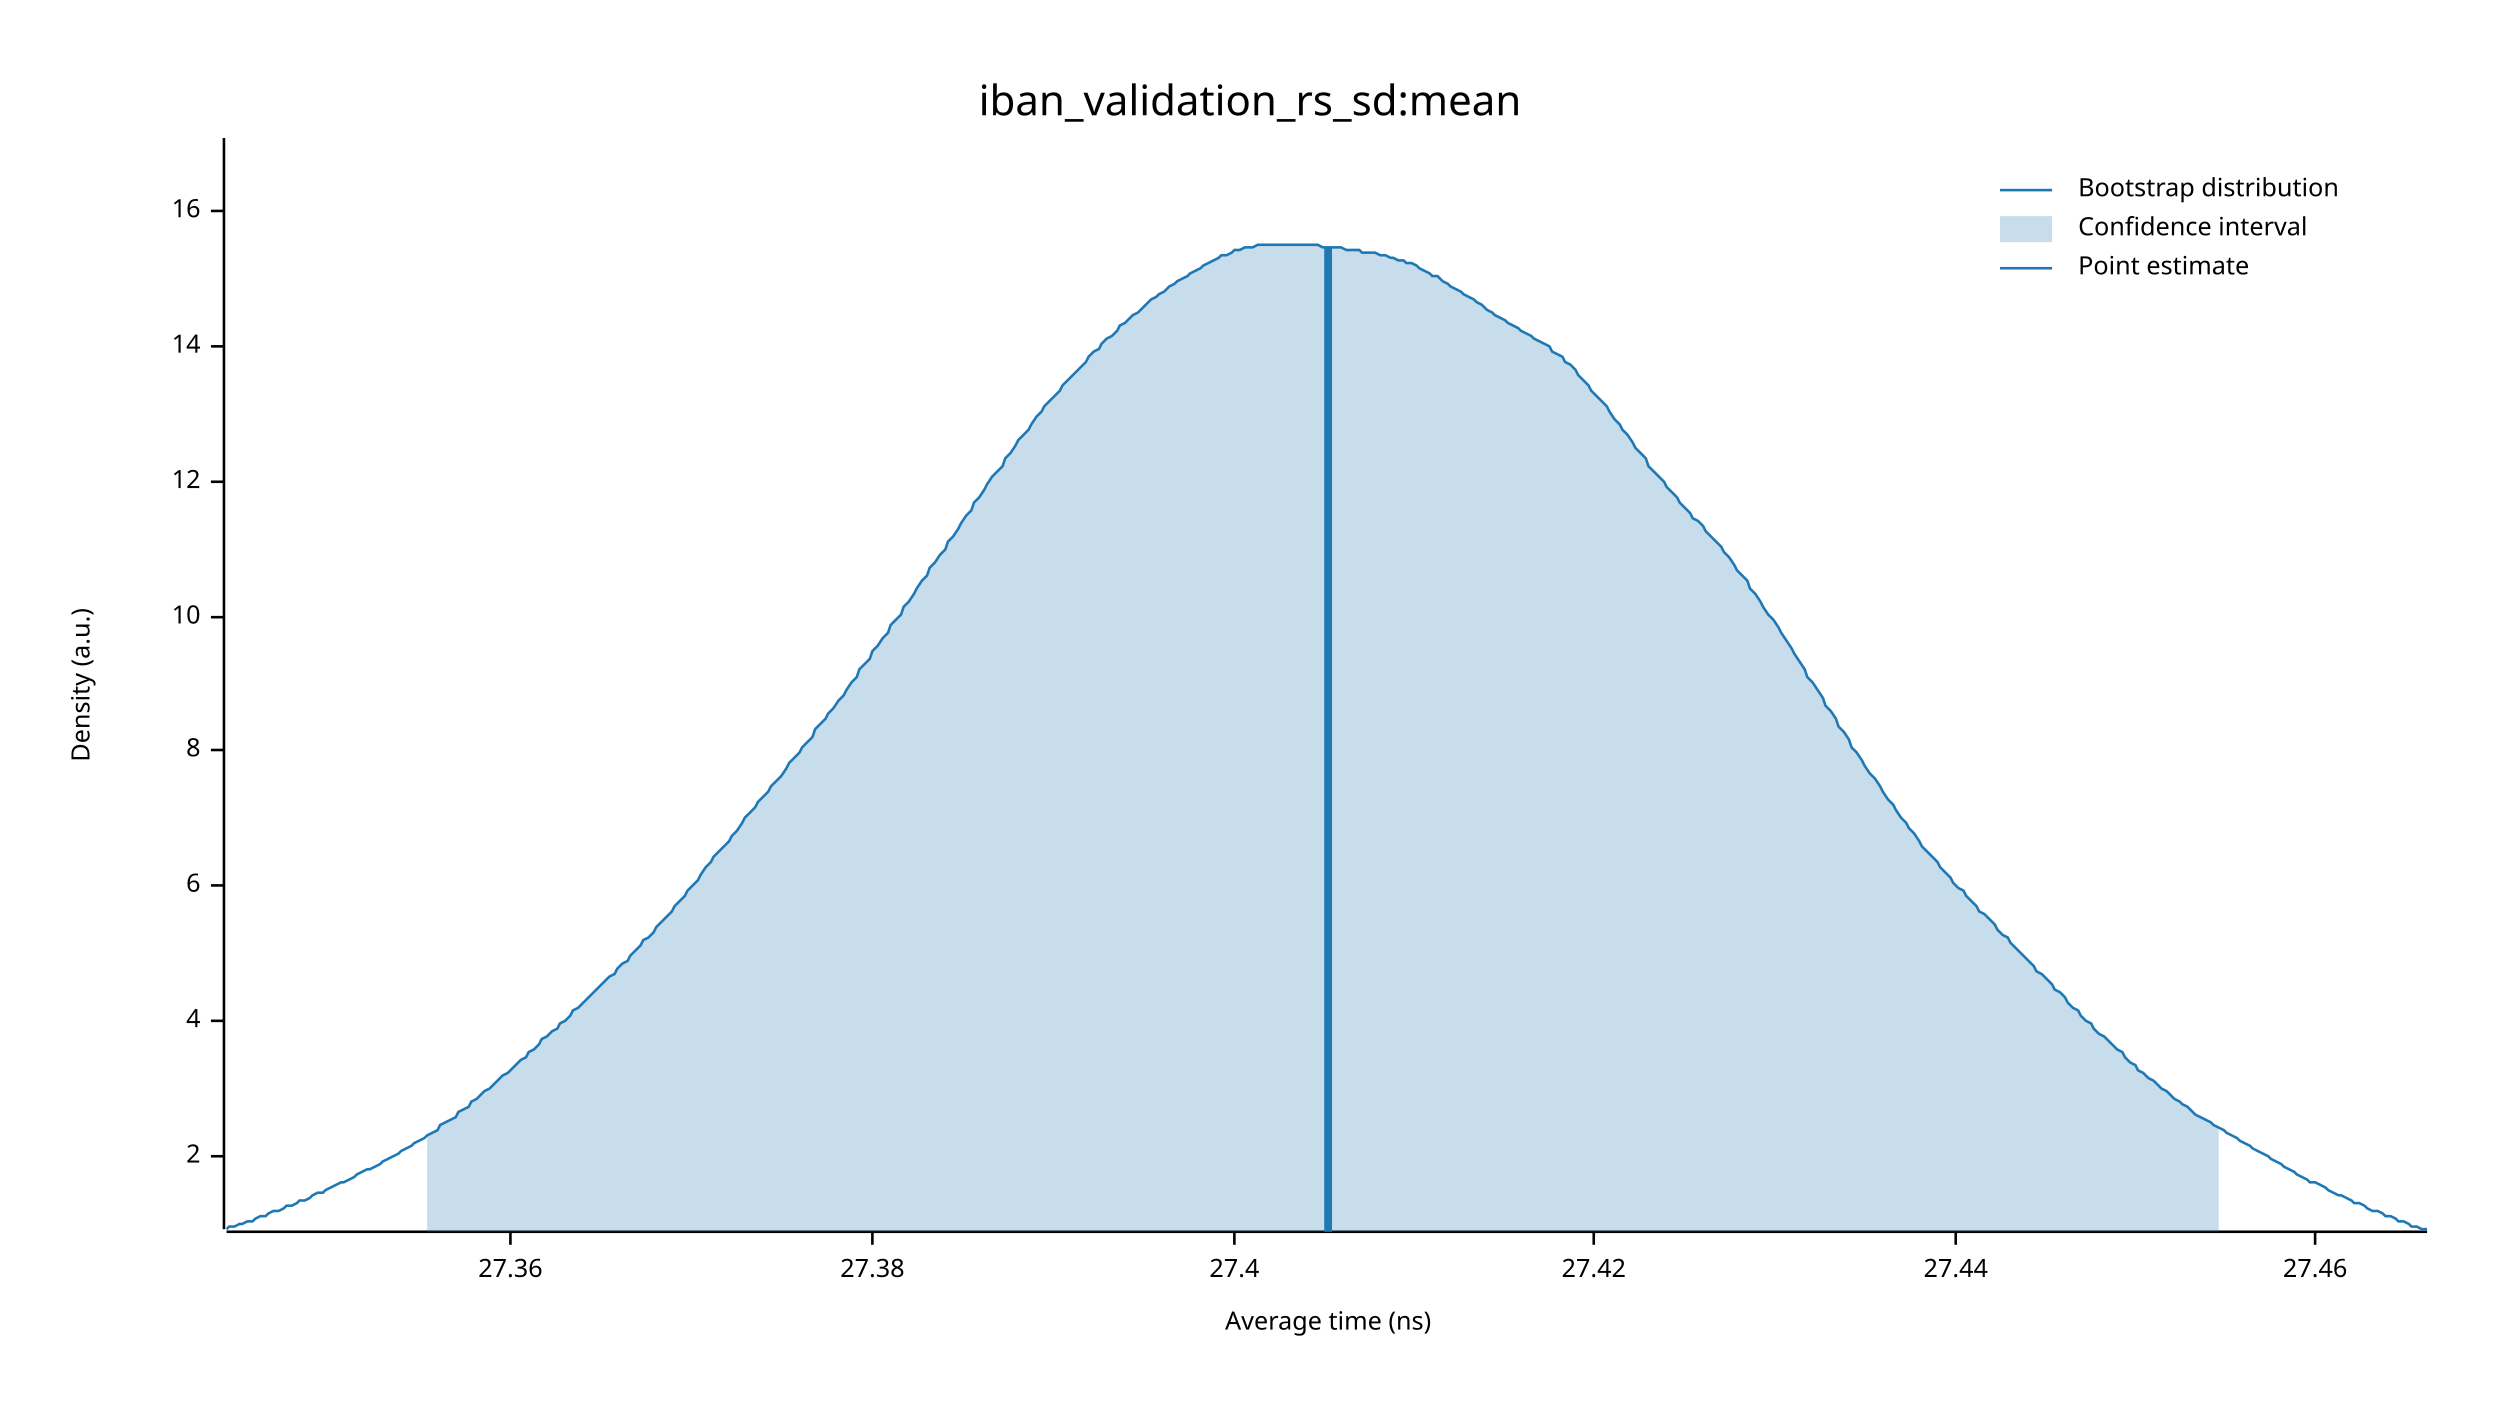
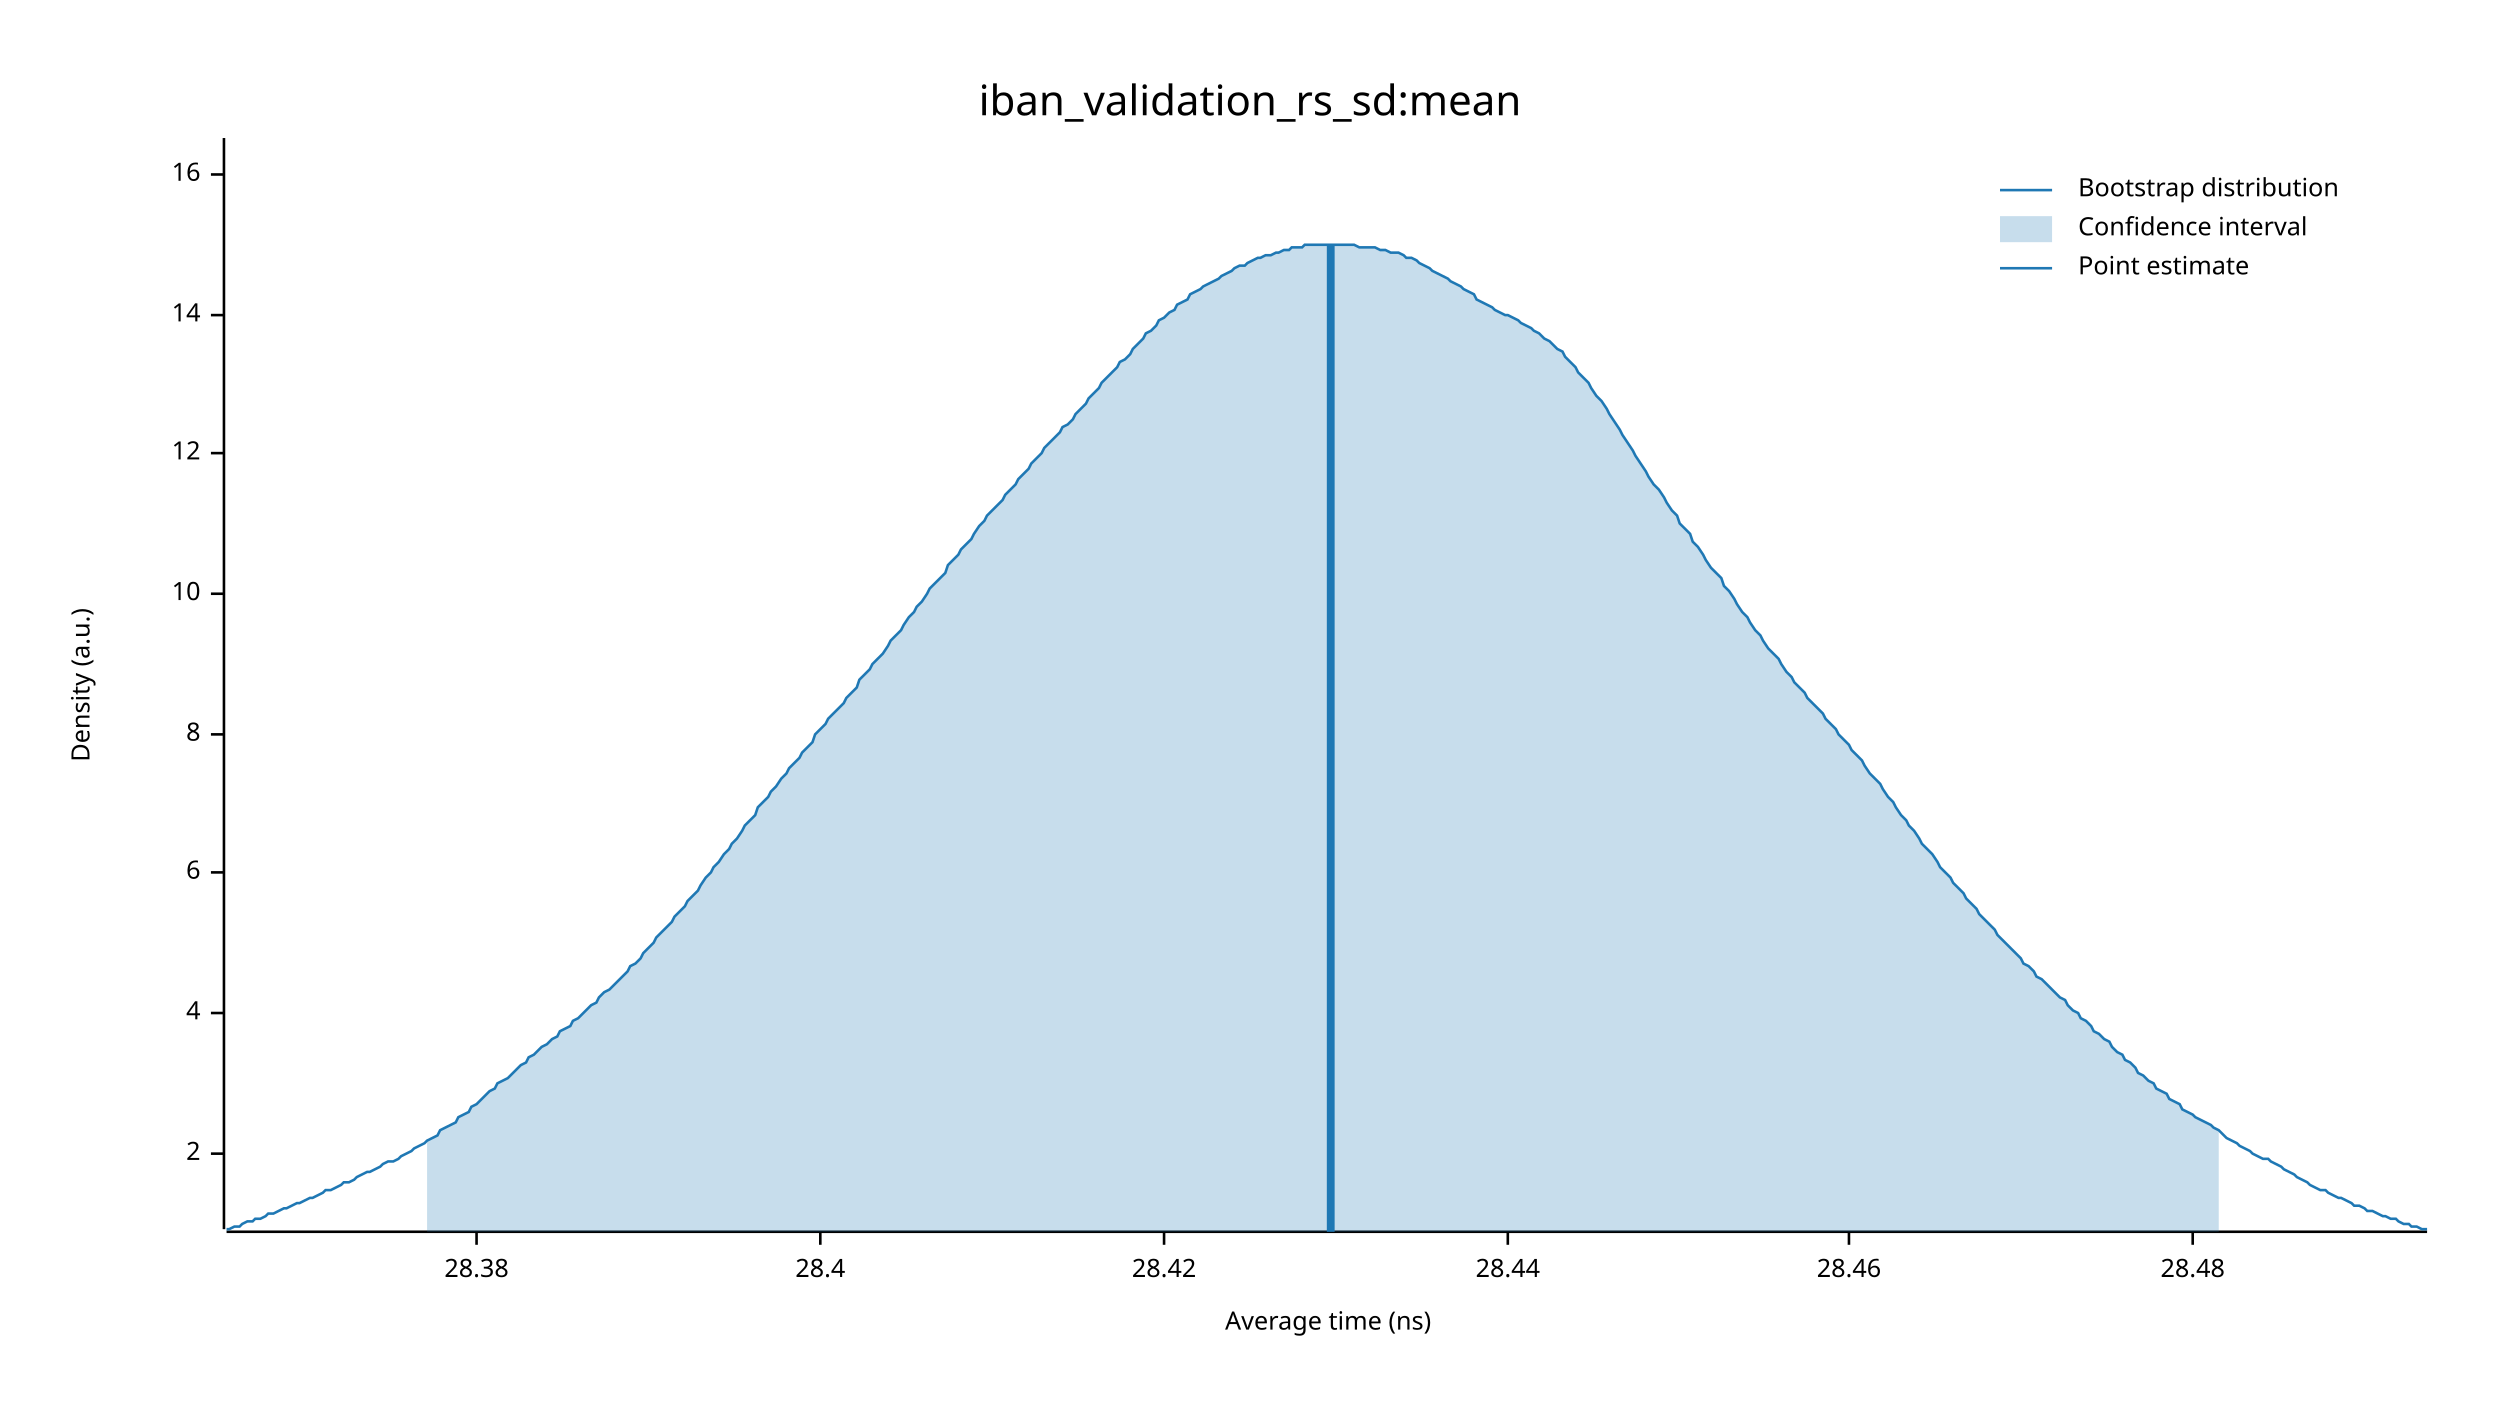
<svg xmlns="http://www.w3.org/2000/svg" width="960" height="540" viewBox="0 0 960 540">
  <text x="480" y="32" dy="0.76em" text-anchor="middle" font-family="sans-serif" font-size="16.129" opacity="1" fill="#000000">
iban_validation_rs_sd:mean
</text>
  <text x="27" y="263" dy="0.76em" text-anchor="middle" font-family="sans-serif" font-size="9.677" opacity="1" fill="#000000" transform="rotate(270, 27, 263)">
Density (a.u.)
</text>
  <text x="510" y="513" dy="-0.5ex" text-anchor="middle" font-family="sans-serif" font-size="9.677" opacity="1" fill="#000000">
Average time (ns)
</text>
  <polyline fill="none" opacity="1" stroke="#000000" stroke-width="1" points="86,53 86,472 " />
-   <text x="77" y="444" dy="0.5ex" text-anchor="end" font-family="sans-serif" font-size="9.677" opacity="1" fill="#000000">
+   <text x="77" y="443" dy="0.5ex" text-anchor="end" font-family="sans-serif" font-size="9.677" opacity="1" fill="#000000">
2
</text>
-   <polyline fill="none" opacity="1" stroke="#000000" stroke-width="1" points="81,444 86,444 " />
-   <text x="77" y="392" dy="0.5ex" text-anchor="end" font-family="sans-serif" font-size="9.677" opacity="1" fill="#000000">
+   <polyline fill="none" opacity="1" stroke="#000000" stroke-width="1" points="81,443 86,443 " />
+   <text x="77" y="389" dy="0.5ex" text-anchor="end" font-family="sans-serif" font-size="9.677" opacity="1" fill="#000000">
4
</text>
-   <polyline fill="none" opacity="1" stroke="#000000" stroke-width="1" points="81,392 86,392 " />
-   <text x="77" y="340" dy="0.5ex" text-anchor="end" font-family="sans-serif" font-size="9.677" opacity="1" fill="#000000">
+   <polyline fill="none" opacity="1" stroke="#000000" stroke-width="1" points="81,389 86,389 " />
+   <text x="77" y="335" dy="0.5ex" text-anchor="end" font-family="sans-serif" font-size="9.677" opacity="1" fill="#000000">
6
</text>
-   <polyline fill="none" opacity="1" stroke="#000000" stroke-width="1" points="81,340 86,340 " />
-   <text x="77" y="288" dy="0.5ex" text-anchor="end" font-family="sans-serif" font-size="9.677" opacity="1" fill="#000000">
+   <polyline fill="none" opacity="1" stroke="#000000" stroke-width="1" points="81,335 86,335 " />
+   <text x="77" y="282" dy="0.5ex" text-anchor="end" font-family="sans-serif" font-size="9.677" opacity="1" fill="#000000">
8
</text>
-   <polyline fill="none" opacity="1" stroke="#000000" stroke-width="1" points="81,288 86,288 " />
-   <text x="77" y="237" dy="0.5ex" text-anchor="end" font-family="sans-serif" font-size="9.677" opacity="1" fill="#000000">
+   <polyline fill="none" opacity="1" stroke="#000000" stroke-width="1" points="81,282 86,282 " />
+   <text x="77" y="228" dy="0.5ex" text-anchor="end" font-family="sans-serif" font-size="9.677" opacity="1" fill="#000000">
10
</text>
-   <polyline fill="none" opacity="1" stroke="#000000" stroke-width="1" points="81,237 86,237 " />
-   <text x="77" y="185" dy="0.5ex" text-anchor="end" font-family="sans-serif" font-size="9.677" opacity="1" fill="#000000">
+   <polyline fill="none" opacity="1" stroke="#000000" stroke-width="1" points="81,228 86,228 " />
+   <text x="77" y="174" dy="0.5ex" text-anchor="end" font-family="sans-serif" font-size="9.677" opacity="1" fill="#000000">
12
</text>
-   <polyline fill="none" opacity="1" stroke="#000000" stroke-width="1" points="81,185 86,185 " />
-   <text x="77" y="133" dy="0.5ex" text-anchor="end" font-family="sans-serif" font-size="9.677" opacity="1" fill="#000000">
+   <polyline fill="none" opacity="1" stroke="#000000" stroke-width="1" points="81,174 86,174 " />
+   <text x="77" y="121" dy="0.5ex" text-anchor="end" font-family="sans-serif" font-size="9.677" opacity="1" fill="#000000">
14
</text>
-   <polyline fill="none" opacity="1" stroke="#000000" stroke-width="1" points="81,133 86,133 " />
-   <text x="77" y="81" dy="0.5ex" text-anchor="end" font-family="sans-serif" font-size="9.677" opacity="1" fill="#000000">
+   <polyline fill="none" opacity="1" stroke="#000000" stroke-width="1" points="81,121 86,121 " />
+   <text x="77" y="67" dy="0.5ex" text-anchor="end" font-family="sans-serif" font-size="9.677" opacity="1" fill="#000000">
16
</text>
-   <polyline fill="none" opacity="1" stroke="#000000" stroke-width="1" points="81,81 86,81 " />
+   <polyline fill="none" opacity="1" stroke="#000000" stroke-width="1" points="81,67 86,67 " />
  <polyline fill="none" opacity="1" stroke="#000000" stroke-width="1" points="87,473 932,473 " />
-   <text x="196" y="483" dy="0.76em" text-anchor="middle" font-family="sans-serif" font-size="9.677" opacity="1" fill="#000000">
- 27.36
+   <text x="183" y="483" dy="0.76em" text-anchor="middle" font-family="sans-serif" font-size="9.677" opacity="1" fill="#000000">
+ 28.38
</text>
-   <polyline fill="none" opacity="1" stroke="#000000" stroke-width="1" points="196,473 196,478 " />
-   <text x="335" y="483" dy="0.76em" text-anchor="middle" font-family="sans-serif" font-size="9.677" opacity="1" fill="#000000">
- 27.38
+   <polyline fill="none" opacity="1" stroke="#000000" stroke-width="1" points="183,473 183,478 " />
+   <text x="315" y="483" dy="0.76em" text-anchor="middle" font-family="sans-serif" font-size="9.677" opacity="1" fill="#000000">
+ 28.4
</text>
-   <polyline fill="none" opacity="1" stroke="#000000" stroke-width="1" points="335,473 335,478 " />
-   <text x="474" y="483" dy="0.76em" text-anchor="middle" font-family="sans-serif" font-size="9.677" opacity="1" fill="#000000">
- 27.4
+   <polyline fill="none" opacity="1" stroke="#000000" stroke-width="1" points="315,473 315,478 " />
+   <text x="447" y="483" dy="0.76em" text-anchor="middle" font-family="sans-serif" font-size="9.677" opacity="1" fill="#000000">
+ 28.42
</text>
-   <polyline fill="none" opacity="1" stroke="#000000" stroke-width="1" points="474,473 474,478 " />
-   <text x="612" y="483" dy="0.76em" text-anchor="middle" font-family="sans-serif" font-size="9.677" opacity="1" fill="#000000">
- 27.42
+   <polyline fill="none" opacity="1" stroke="#000000" stroke-width="1" points="447,473 447,478 " />
+   <text x="579" y="483" dy="0.76em" text-anchor="middle" font-family="sans-serif" font-size="9.677" opacity="1" fill="#000000">
+ 28.44
</text>
-   <polyline fill="none" opacity="1" stroke="#000000" stroke-width="1" points="612,473 612,478 " />
-   <text x="751" y="483" dy="0.76em" text-anchor="middle" font-family="sans-serif" font-size="9.677" opacity="1" fill="#000000">
- 27.44
+   <polyline fill="none" opacity="1" stroke="#000000" stroke-width="1" points="579,473 579,478 " />
+   <text x="710" y="483" dy="0.76em" text-anchor="middle" font-family="sans-serif" font-size="9.677" opacity="1" fill="#000000">
+ 28.46
</text>
-   <polyline fill="none" opacity="1" stroke="#000000" stroke-width="1" points="751,473 751,478 " />
-   <text x="889" y="483" dy="0.76em" text-anchor="middle" font-family="sans-serif" font-size="9.677" opacity="1" fill="#000000">
- 27.46
+   <polyline fill="none" opacity="1" stroke="#000000" stroke-width="1" points="710,473 710,478 " />
+   <text x="842" y="483" dy="0.76em" text-anchor="middle" font-family="sans-serif" font-size="9.677" opacity="1" fill="#000000">
+ 28.48
</text>
-   <polyline fill="none" opacity="1" stroke="#000000" stroke-width="1" points="889,473 889,478 " />
-   <polyline fill="none" opacity="1" stroke="#1F78B4" stroke-width="1" points="87,472 88,471 90,471 92,470 93,470 95,469 97,469 98,468 100,467 102,467 103,466 105,465 107,465 109,464 110,463 112,463 114,462 115,461 117,461 119,460 120,459 122,458 124,458 125,457 127,456 129,455 131,454 132,454 134,453 136,452 137,451 139,450 141,449 142,449 144,448 146,447 147,446 149,445 151,444 153,443 154,442 156,441 158,440 159,439 161,438 163,437 164,436 166,435 168,434 169,432 171,431 173,430 175,429 176,427 178,426 180,425 181,423 183,422 185,420 186,419 188,418 190,416 191,415 193,413 195,412 197,410 198,409 200,407 202,406 203,404 205,403 207,401 208,399 210,398 212,396 214,395 215,393 217,392 219,390 220,388 222,387 224,385 225,384 227,382 229,380 230,379 232,377 234,375 236,374 237,372 239,370 241,369 242,367 244,365 246,363 247,361 249,360 251,358 252,356 254,354 256,352 258,350 259,348 261,346 263,344 264,342 266,340 268,338 269,336 271,333 273,331 274,329 276,327 278,325 280,323 281,321 283,319 285,316 286,314 288,312 290,310 291,308 293,306 295,304 296,302 298,300 300,298 302,295 303,293 305,291 307,289 308,287 310,285 312,283 313,280 315,278 317,276 318,274 320,272 322,269 324,267 325,265 327,262 329,260 330,257 332,255 334,253 335,250 337,248 339,245 341,243 342,240 344,238 346,236 347,233 349,231 351,228 352,226 354,223 356,221 357,218 359,216 361,213 363,211 364,208 366,206 368,203 369,201 371,198 373,196 374,193 376,191 378,188 379,186 381,183 383,181 385,179 386,176 388,174 390,171 391,169 393,167 395,165 396,163 398,160 400,158 401,156 403,154 405,152 407,150 408,148 410,146 412,144 413,143 415,141 417,139 418,137 420,135 422,134 423,132 425,130 427,129 429,127 430,125 432,124 434,122 435,121 437,120 439,118 440,117 442,115 444,114 445,113 447,112 449,110 451,109 452,108 454,107 456,106 457,105 459,104 461,103 462,102 464,101 466,100 468,99 469,98 471,98 473,97 474,96 476,96 478,95 479,95 481,95 483,94 484,94 486,94 488,94 490,94 491,94 493,94 495,94 496,94 498,94 500,94 501,94 503,94 505,94 506,94 508,95 510,95 512,95 513,95 515,95 517,96 518,96 520,96 522,96 523,97 525,97 527,97 528,97 530,98 532,98 534,99 535,99 537,100 539,100 540,101 542,101 544,102 545,103 547,104 549,105 550,106 552,106 554,108 556,109 557,110 559,111 561,112 562,113 564,114 566,115 567,116 569,117 571,119 573,120 574,121 576,122 578,123 579,124 581,125 583,126 584,127 586,128 588,129 589,130 591,131 593,132 595,133 596,135 598,136 600,137 601,139 603,140 605,142 606,144 608,146 610,148 611,150 613,152 615,154 617,156 618,158 620,161 622,163 623,165 625,167 627,170 628,172 630,174 632,176 633,179 635,181 637,183 639,185 640,187 642,189 644,191 645,193 647,195 649,197 650,199 652,200 654,202 655,204 657,206 659,208 661,210 662,212 664,214 666,217 667,219 669,221 671,223 672,226 674,228 676,231 677,233 679,236 681,238 683,241 684,243 686,246 688,249 689,251 691,254 693,257 694,260 696,262 698,265 700,268 701,271 703,273 705,276 706,279 708,281 710,284 711,287 713,289 715,292 716,294 718,297 720,299 722,302 723,304 725,307 727,309 728,311 730,314 732,316 733,318 735,320 737,323 738,325 740,327 742,329 744,331 745,333 747,335 749,337 750,339 752,341 754,342 755,344 757,346 759,348 760,350 762,351 764,353 766,355 767,357 769,359 771,360 772,362 774,364 776,366 777,367 779,369 781,371 782,373 784,374 786,376 788,378 789,380 791,381 793,383 794,385 796,387 798,388 799,390 801,392 803,393 804,395 806,397 808,398 810,400 811,401 813,403 815,404 816,406 818,408 820,409 821,411 823,412 825,414 827,415 828,416 830,418 832,419 833,420 835,422 837,423 838,424 840,425 842,427 843,428 845,429 847,430 849,431 850,432 852,433 854,434 855,435 857,436 859,437 860,438 862,439 864,440 865,441 867,442 869,443 871,444 872,445 874,446 876,447 877,448 879,449 881,450 882,451 884,452 886,453 887,454 889,454 891,455 893,456 894,457 896,458 898,459 899,459 901,460 903,461 904,462 906,462 908,463 909,464 911,465 913,465 915,466 916,467 918,467 920,468 921,469 923,469 925,470 926,471 928,471 930,472 932,472 " />
-   <polygon opacity="0.25" fill="#1F78B4" points="164,436 166,435 168,434 169,432 171,431 173,430 175,429 176,427 178,426 180,425 181,423 183,422 185,420 186,419 188,418 190,416 191,415 193,413 195,412 197,410 198,409 200,407 202,406 203,404 205,403 207,401 208,399 210,398 212,396 214,395 215,393 217,392 219,390 220,388 222,387 224,385 225,384 227,382 229,380 230,379 232,377 234,375 236,374 237,372 239,370 241,369 242,367 244,365 246,363 247,361 249,360 251,358 252,356 254,354 256,352 258,350 259,348 261,346 263,344 264,342 266,340 268,338 269,336 271,333 273,331 274,329 276,327 278,325 280,323 281,321 283,319 285,316 286,314 288,312 290,310 291,308 293,306 295,304 296,302 298,300 300,298 302,295 303,293 305,291 307,289 308,287 310,285 312,283 313,280 315,278 317,276 318,274 320,272 322,269 324,267 325,265 327,262 329,260 330,257 332,255 334,253 335,250 337,248 339,245 341,243 342,240 344,238 346,236 347,233 349,231 351,228 352,226 354,223 356,221 357,218 359,216 361,213 363,211 364,208 366,206 368,203 369,201 371,198 373,196 374,193 376,191 378,188 379,186 381,183 383,181 385,179 386,176 388,174 390,171 391,169 393,167 395,165 396,163 398,160 400,158 401,156 403,154 405,152 407,150 408,148 410,146 412,144 413,143 415,141 417,139 418,137 420,135 422,134 423,132 425,130 427,129 429,127 430,125 432,124 434,122 435,121 437,120 439,118 440,117 442,115 444,114 445,113 447,112 449,110 451,109 452,108 454,107 456,106 457,105 459,104 461,103 462,102 464,101 466,100 468,99 469,98 471,98 473,97 474,96 476,96 478,95 479,95 481,95 483,94 484,94 486,94 488,94 490,94 491,94 493,94 495,94 496,94 498,94 500,94 501,94 503,94 505,94 506,94 508,95 510,95 512,95 513,95 515,95 517,96 518,96 520,96 522,96 523,97 525,97 527,97 528,97 530,98 532,98 534,99 535,99 537,100 539,100 540,101 542,101 544,102 545,103 547,104 549,105 550,106 552,106 554,108 556,109 557,110 559,111 561,112 562,113 564,114 566,115 567,116 569,117 571,119 573,120 574,121 576,122 578,123 579,124 581,125 583,126 584,127 586,128 588,129 589,130 591,131 593,132 595,133 596,135 598,136 600,137 601,139 603,140 605,142 606,144 608,146 610,148 611,150 613,152 615,154 617,156 618,158 620,161 622,163 623,165 625,167 627,170 628,172 630,174 632,176 633,179 635,181 637,183 639,185 640,187 642,189 644,191 645,193 647,195 649,197 650,199 652,200 654,202 655,204 657,206 659,208 661,210 662,212 664,214 666,217 667,219 669,221 671,223 672,226 674,228 676,231 677,233 679,236 681,238 683,241 684,243 686,246 688,249 689,251 691,254 693,257 694,260 696,262 698,265 700,268 701,271 703,273 705,276 706,279 708,281 710,284 711,287 713,289 715,292 716,294 718,297 720,299 722,302 723,304 725,307 727,309 728,311 730,314 732,316 733,318 735,320 737,323 738,325 740,327 742,329 744,331 745,333 747,335 749,337 750,339 752,341 754,342 755,344 757,346 759,348 760,350 762,351 764,353 766,355 767,357 769,359 771,360 772,362 774,364 776,366 777,367 779,369 781,371 782,373 784,374 786,376 788,378 789,380 791,381 793,383 794,385 796,387 798,388 799,390 801,392 803,393 804,395 806,397 808,398 810,400 811,401 813,403 815,404 816,406 818,408 820,409 821,411 823,412 825,414 827,415 828,416 830,418 832,419 833,420 835,422 837,423 838,424 840,425 842,427 843,428 845,429 847,430 849,431 850,432 852,433 852,473 164,473 " />
-   <polyline fill="none" opacity="1" stroke="#1F78B4" stroke-width="3" points="510,473 510,95 " />
+   <polyline fill="none" opacity="1" stroke="#000000" stroke-width="1" points="842,473 842,478 " />
+   <polyline fill="none" opacity="1" stroke="#1F78B4" stroke-width="1" points="87,472 88,472 90,471 92,471 93,470 95,469 97,469 98,468 100,468 102,467 103,466 105,466 107,465 109,464 110,464 112,463 114,462 115,462 117,461 119,460 120,460 122,459 124,458 125,457 127,457 129,456 131,455 132,454 134,454 136,453 137,452 139,451 141,450 142,450 144,449 146,448 147,447 149,446 151,446 153,445 154,444 156,443 158,442 159,441 161,440 163,439 164,438 166,437 168,436 169,434 171,433 173,432 175,431 176,429 178,428 180,427 181,425 183,424 185,422 186,421 188,419 190,418 191,416 193,415 195,414 197,412 198,411 200,409 202,408 203,406 205,405 207,403 208,402 210,401 212,399 214,398 215,396 217,395 219,394 220,392 222,391 224,389 225,388 227,386 229,385 230,383 232,381 234,380 236,378 237,377 239,375 241,373 242,371 244,370 246,368 247,366 249,364 251,362 252,360 254,358 256,356 258,354 259,352 261,350 263,348 264,346 266,344 268,342 269,340 271,337 273,335 274,333 276,331 278,328 280,326 281,324 283,322 285,319 286,317 288,315 290,313 291,310 293,308 295,306 296,304 298,302 300,299 302,297 303,295 305,293 307,291 308,289 310,287 312,285 313,282 315,280 317,278 318,276 320,274 322,272 324,270 325,268 327,266 329,264 330,261 332,259 334,257 335,255 337,253 339,251 341,248 342,246 344,244 346,242 347,240 349,237 351,235 352,233 354,231 356,228 357,226 359,224 361,222 363,220 364,217 366,215 368,213 369,211 371,209 373,207 374,205 376,202 378,200 379,198 381,196 383,194 385,192 386,190 388,188 390,186 391,184 393,182 395,180 396,178 398,176 400,174 401,172 403,170 405,168 407,166 408,164 410,163 412,161 413,159 415,157 417,155 418,153 420,151 422,149 423,147 425,145 427,143 429,141 430,139 432,138 434,136 435,134 437,132 439,130 440,128 442,127 444,125 445,123 447,122 449,120 451,119 452,117 454,116 456,115 457,113 459,112 461,111 462,110 464,109 466,108 468,107 469,106 471,105 473,104 474,103 476,102 478,102 479,101 481,100 483,99 484,99 486,98 488,98 490,97 491,97 493,96 495,96 496,95 498,95 500,95 501,94 503,94 505,94 506,94 508,94 510,94 512,94 513,94 515,94 517,94 518,94 520,94 522,95 523,95 525,95 527,95 528,95 530,96 532,96 534,97 535,97 537,97 539,98 540,99 542,99 544,100 545,101 547,102 549,103 550,104 552,105 554,106 556,107 557,108 559,109 561,110 562,111 564,112 566,113 567,115 569,116 571,117 573,118 574,119 576,120 578,121 579,121 581,122 583,123 584,124 586,125 588,126 589,127 591,128 593,130 595,131 596,132 598,134 600,135 601,137 603,139 605,141 606,143 608,145 610,147 611,149 613,152 615,154 617,157 618,159 620,162 622,165 623,167 625,170 627,173 628,175 630,178 632,181 633,183 635,186 637,188 639,191 640,193 642,196 644,198 645,201 647,203 649,205 650,208 652,210 654,213 655,215 657,218 659,220 661,222 662,225 664,227 666,230 667,232 669,235 671,237 672,239 674,242 676,244 677,246 679,249 681,251 683,253 684,255 686,258 688,260 689,262 691,264 693,266 694,268 696,270 698,272 700,274 701,276 703,278 705,280 706,282 708,284 710,286 711,288 713,290 715,292 716,294 718,297 720,299 722,301 723,303 725,306 727,308 728,310 730,313 732,315 733,317 735,319 737,322 738,324 740,326 742,328 744,331 745,333 747,335 749,337 750,339 752,341 754,343 755,345 757,347 759,349 760,351 762,353 764,355 766,357 767,359 769,361 771,363 772,364 774,366 776,368 777,370 779,371 781,373 782,375 784,376 786,378 788,380 789,381 791,383 793,384 794,386 796,388 798,389 799,391 801,392 803,394 804,396 806,397 808,399 810,400 811,402 813,404 815,405 816,407 818,408 820,410 821,412 823,413 825,415 827,416 828,418 830,419 832,420 833,422 835,423 837,424 838,426 840,427 842,428 843,429 845,430 847,431 849,432 850,433 852,434 854,436 855,437 857,438 859,439 860,440 862,441 864,442 865,443 867,444 869,445 871,445 872,446 874,447 876,448 877,449 879,450 881,451 882,452 884,453 886,454 887,455 889,456 891,457 893,457 894,458 896,459 898,460 899,460 901,461 903,462 904,463 906,463 908,464 909,465 911,465 913,466 915,467 916,467 918,468 920,468 921,469 923,470 925,470 926,471 928,471 930,472 932,472 " />
+   <polygon opacity="0.25" fill="#1F78B4" points="164,438 166,437 168,436 169,434 171,433 173,432 175,431 176,429 178,428 180,427 181,425 183,424 185,422 186,421 188,419 190,418 191,416 193,415 195,414 197,412 198,411 200,409 202,408 203,406 205,405 207,403 208,402 210,401 212,399 214,398 215,396 217,395 219,394 220,392 222,391 224,389 225,388 227,386 229,385 230,383 232,381 234,380 236,378 237,377 239,375 241,373 242,371 244,370 246,368 247,366 249,364 251,362 252,360 254,358 256,356 258,354 259,352 261,350 263,348 264,346 266,344 268,342 269,340 271,337 273,335 274,333 276,331 278,328 280,326 281,324 283,322 285,319 286,317 288,315 290,313 291,310 293,308 295,306 296,304 298,302 300,299 302,297 303,295 305,293 307,291 308,289 310,287 312,285 313,282 315,280 317,278 318,276 320,274 322,272 324,270 325,268 327,266 329,264 330,261 332,259 334,257 335,255 337,253 339,251 341,248 342,246 344,244 346,242 347,240 349,237 351,235 352,233 354,231 356,228 357,226 359,224 361,222 363,220 364,217 366,215 368,213 369,211 371,209 373,207 374,205 376,202 378,200 379,198 381,196 383,194 385,192 386,190 388,188 390,186 391,184 393,182 395,180 396,178 398,176 400,174 401,172 403,170 405,168 407,166 408,164 410,163 412,161 413,159 415,157 417,155 418,153 420,151 422,149 423,147 425,145 427,143 429,141 430,139 432,138 434,136 435,134 437,132 439,130 440,128 442,127 444,125 445,123 447,122 449,120 451,119 452,117 454,116 456,115 457,113 459,112 461,111 462,110 464,109 466,108 468,107 469,106 471,105 473,104 474,103 476,102 478,102 479,101 481,100 483,99 484,99 486,98 488,98 490,97 491,97 493,96 495,96 496,95 498,95 500,95 501,94 503,94 505,94 506,94 508,94 510,94 512,94 513,94 515,94 517,94 518,94 520,94 522,95 523,95 525,95 527,95 528,95 530,96 532,96 534,97 535,97 537,97 539,98 540,99 542,99 544,100 545,101 547,102 549,103 550,104 552,105 554,106 556,107 557,108 559,109 561,110 562,111 564,112 566,113 567,115 569,116 571,117 573,118 574,119 576,120 578,121 579,121 581,122 583,123 584,124 586,125 588,126 589,127 591,128 593,130 595,131 596,132 598,134 600,135 601,137 603,139 605,141 606,143 608,145 610,147 611,149 613,152 615,154 617,157 618,159 620,162 622,165 623,167 625,170 627,173 628,175 630,178 632,181 633,183 635,186 637,188 639,191 640,193 642,196 644,198 645,201 647,203 649,205 650,208 652,210 654,213 655,215 657,218 659,220 661,222 662,225 664,227 666,230 667,232 669,235 671,237 672,239 674,242 676,244 677,246 679,249 681,251 683,253 684,255 686,258 688,260 689,262 691,264 693,266 694,268 696,270 698,272 700,274 701,276 703,278 705,280 706,282 708,284 710,286 711,288 713,290 715,292 716,294 718,297 720,299 722,301 723,303 725,306 727,308 728,310 730,313 732,315 733,317 735,319 737,322 738,324 740,326 742,328 744,331 745,333 747,335 749,337 750,339 752,341 754,343 755,345 757,347 759,349 760,351 762,353 764,355 766,357 767,359 769,361 771,363 772,364 774,366 776,368 777,370 779,371 781,373 782,375 784,376 786,378 788,380 789,381 791,383 793,384 794,386 796,388 798,389 799,391 801,392 803,394 804,396 806,397 808,399 810,400 811,402 813,404 815,405 816,407 818,408 820,410 821,412 823,413 825,415 827,416 828,418 830,419 832,420 833,422 835,423 837,424 838,426 840,427 842,428 843,429 845,430 847,431 849,432 850,433 852,434 852,473 164,473 " />
+   <polyline fill="none" opacity="1" stroke="#1F78B4" stroke-width="3" points="511,473 511,94 " />
  <text x="798" y="68" dy="0.76em" text-anchor="start" font-family="sans-serif" font-size="9.677" opacity="1" fill="#000000">
Bootstrap distribution
</text>
  <text x="798" y="83" dy="0.76em" text-anchor="start" font-family="sans-serif" font-size="9.677" opacity="1" fill="#000000">
Confidence interval
</text>
  <text x="798" y="98" dy="0.76em" text-anchor="start" font-family="sans-serif" font-size="9.677" opacity="1" fill="#000000">
Point estimate
</text>
  <polyline fill="none" opacity="1" stroke="#1F78B4" stroke-width="1" points="768,73 788,73 " />
  <rect x="768" y="83" width="20" height="10" opacity="0.25" fill="#1F78B4" stroke="none" />
  <polyline fill="none" opacity="1" stroke="#1F78B4" stroke-width="1" points="768,103 788,103 " />
</svg>
